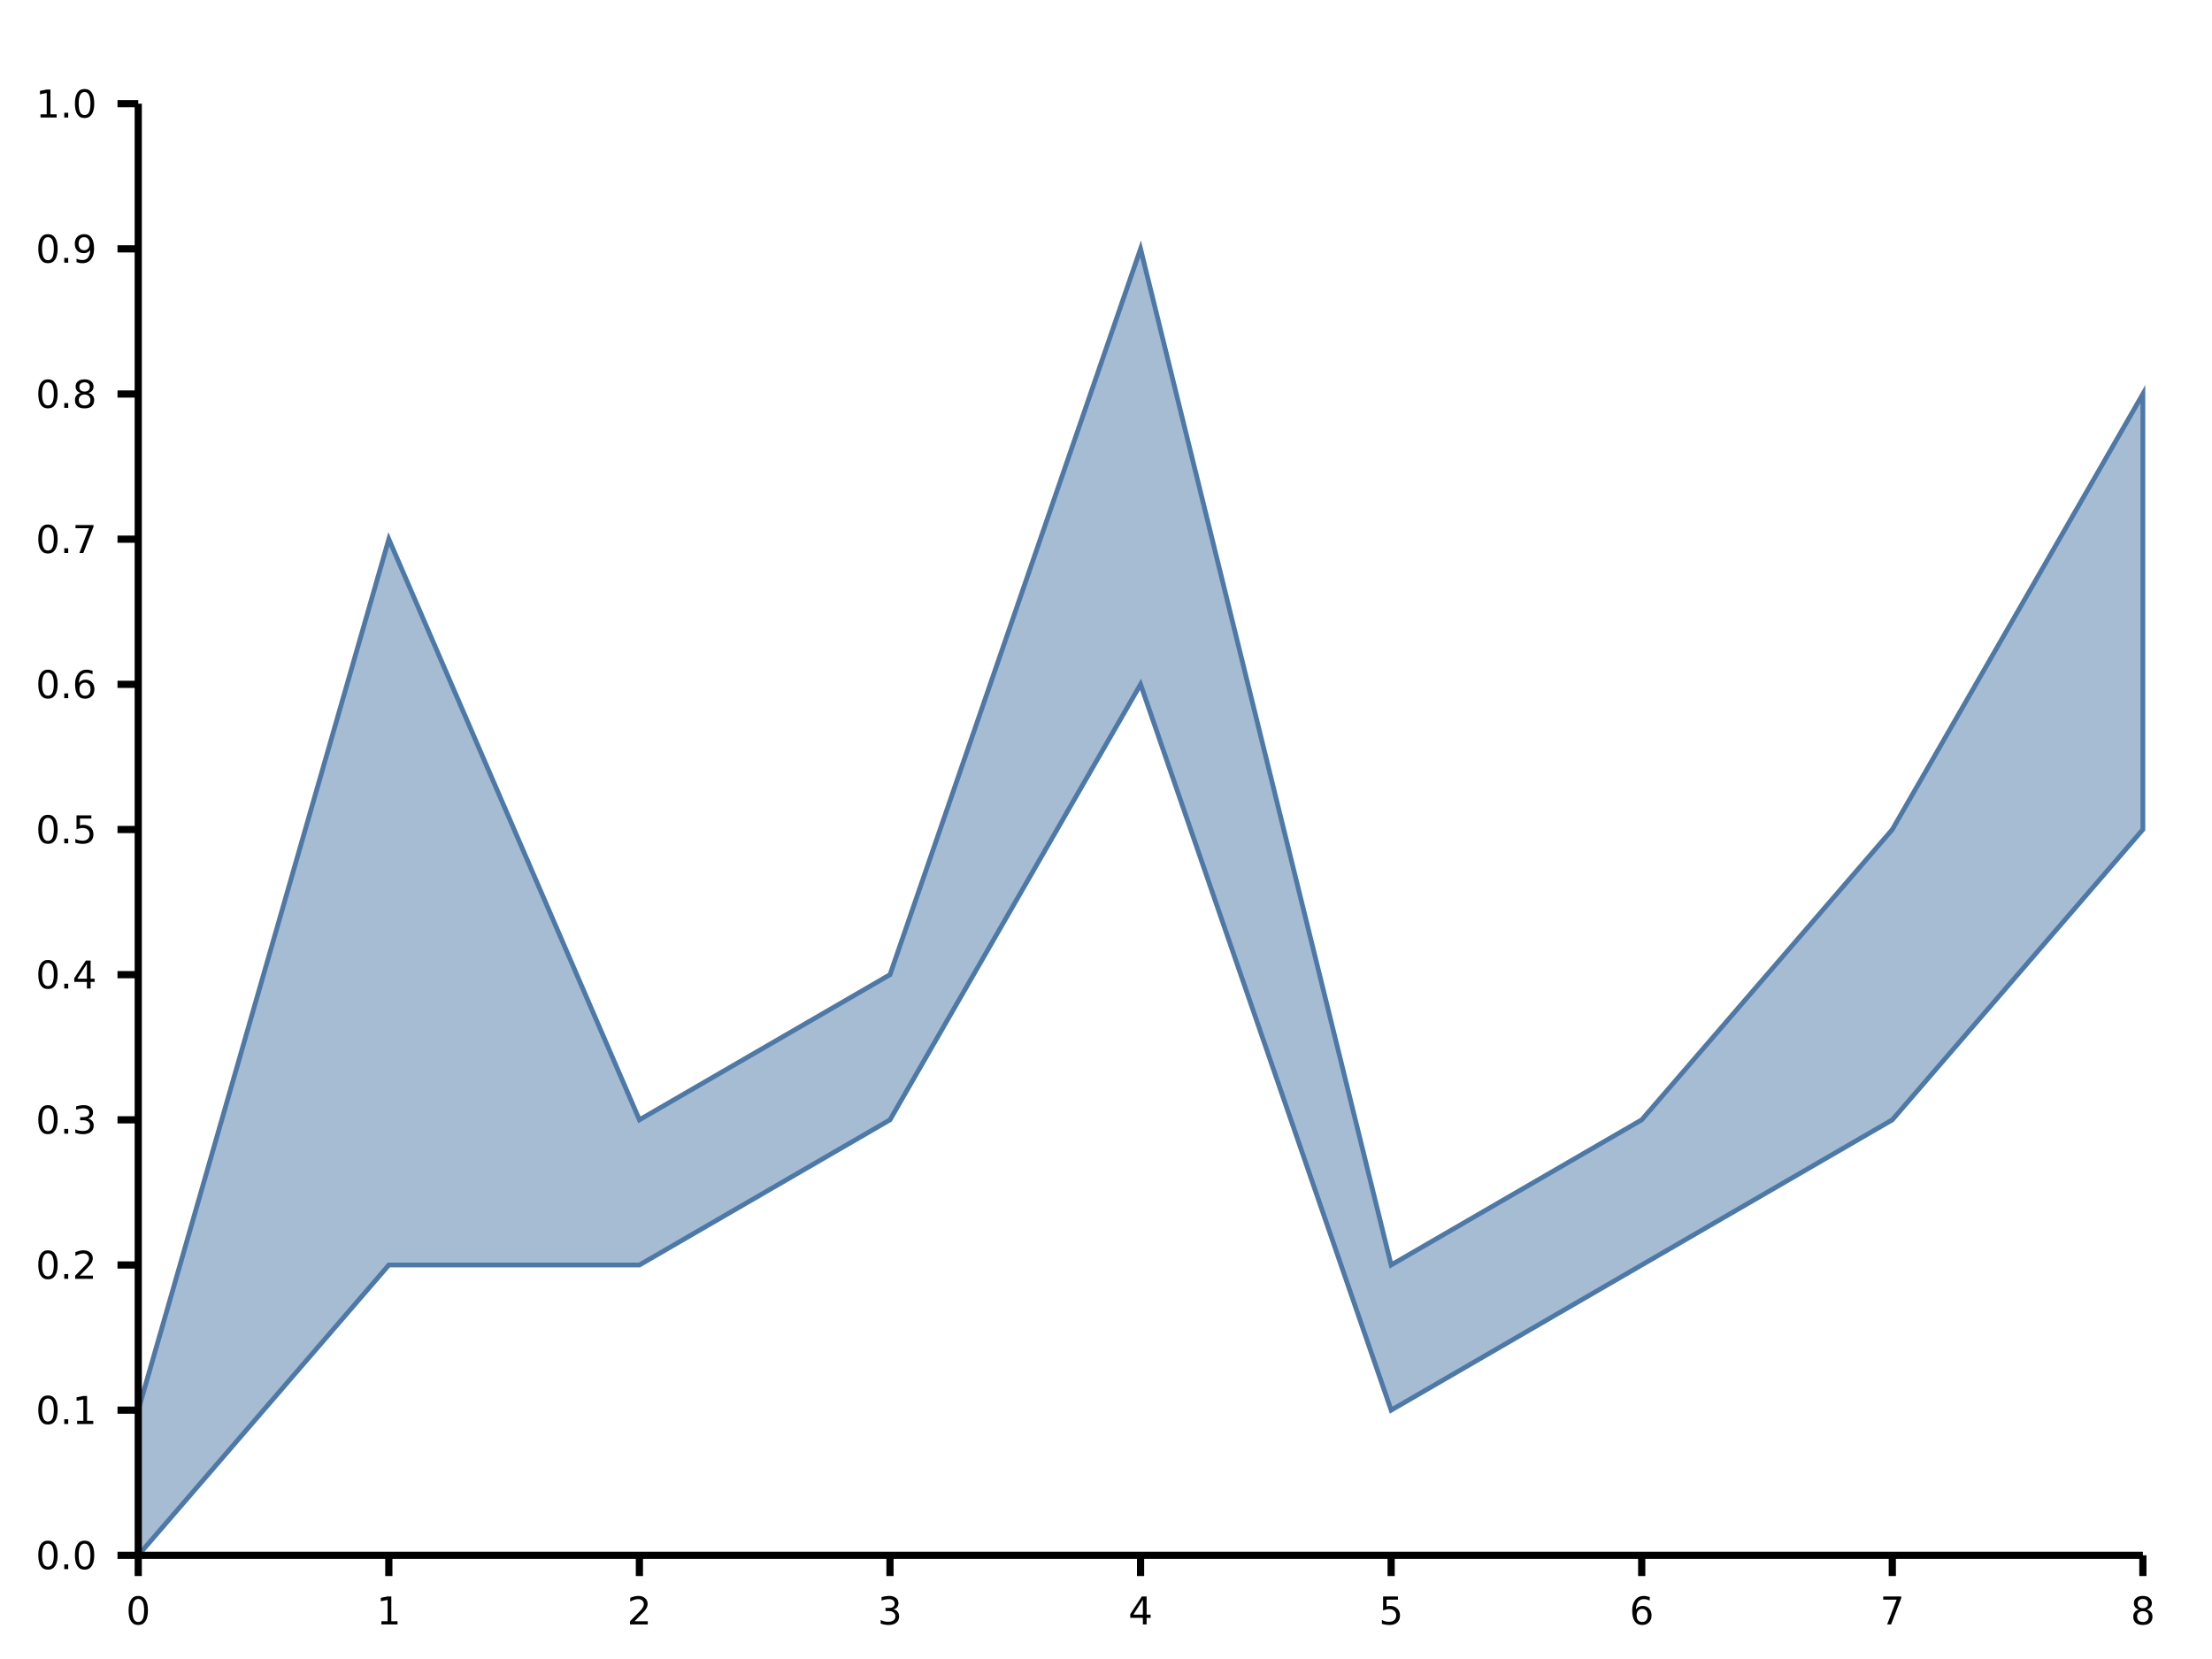
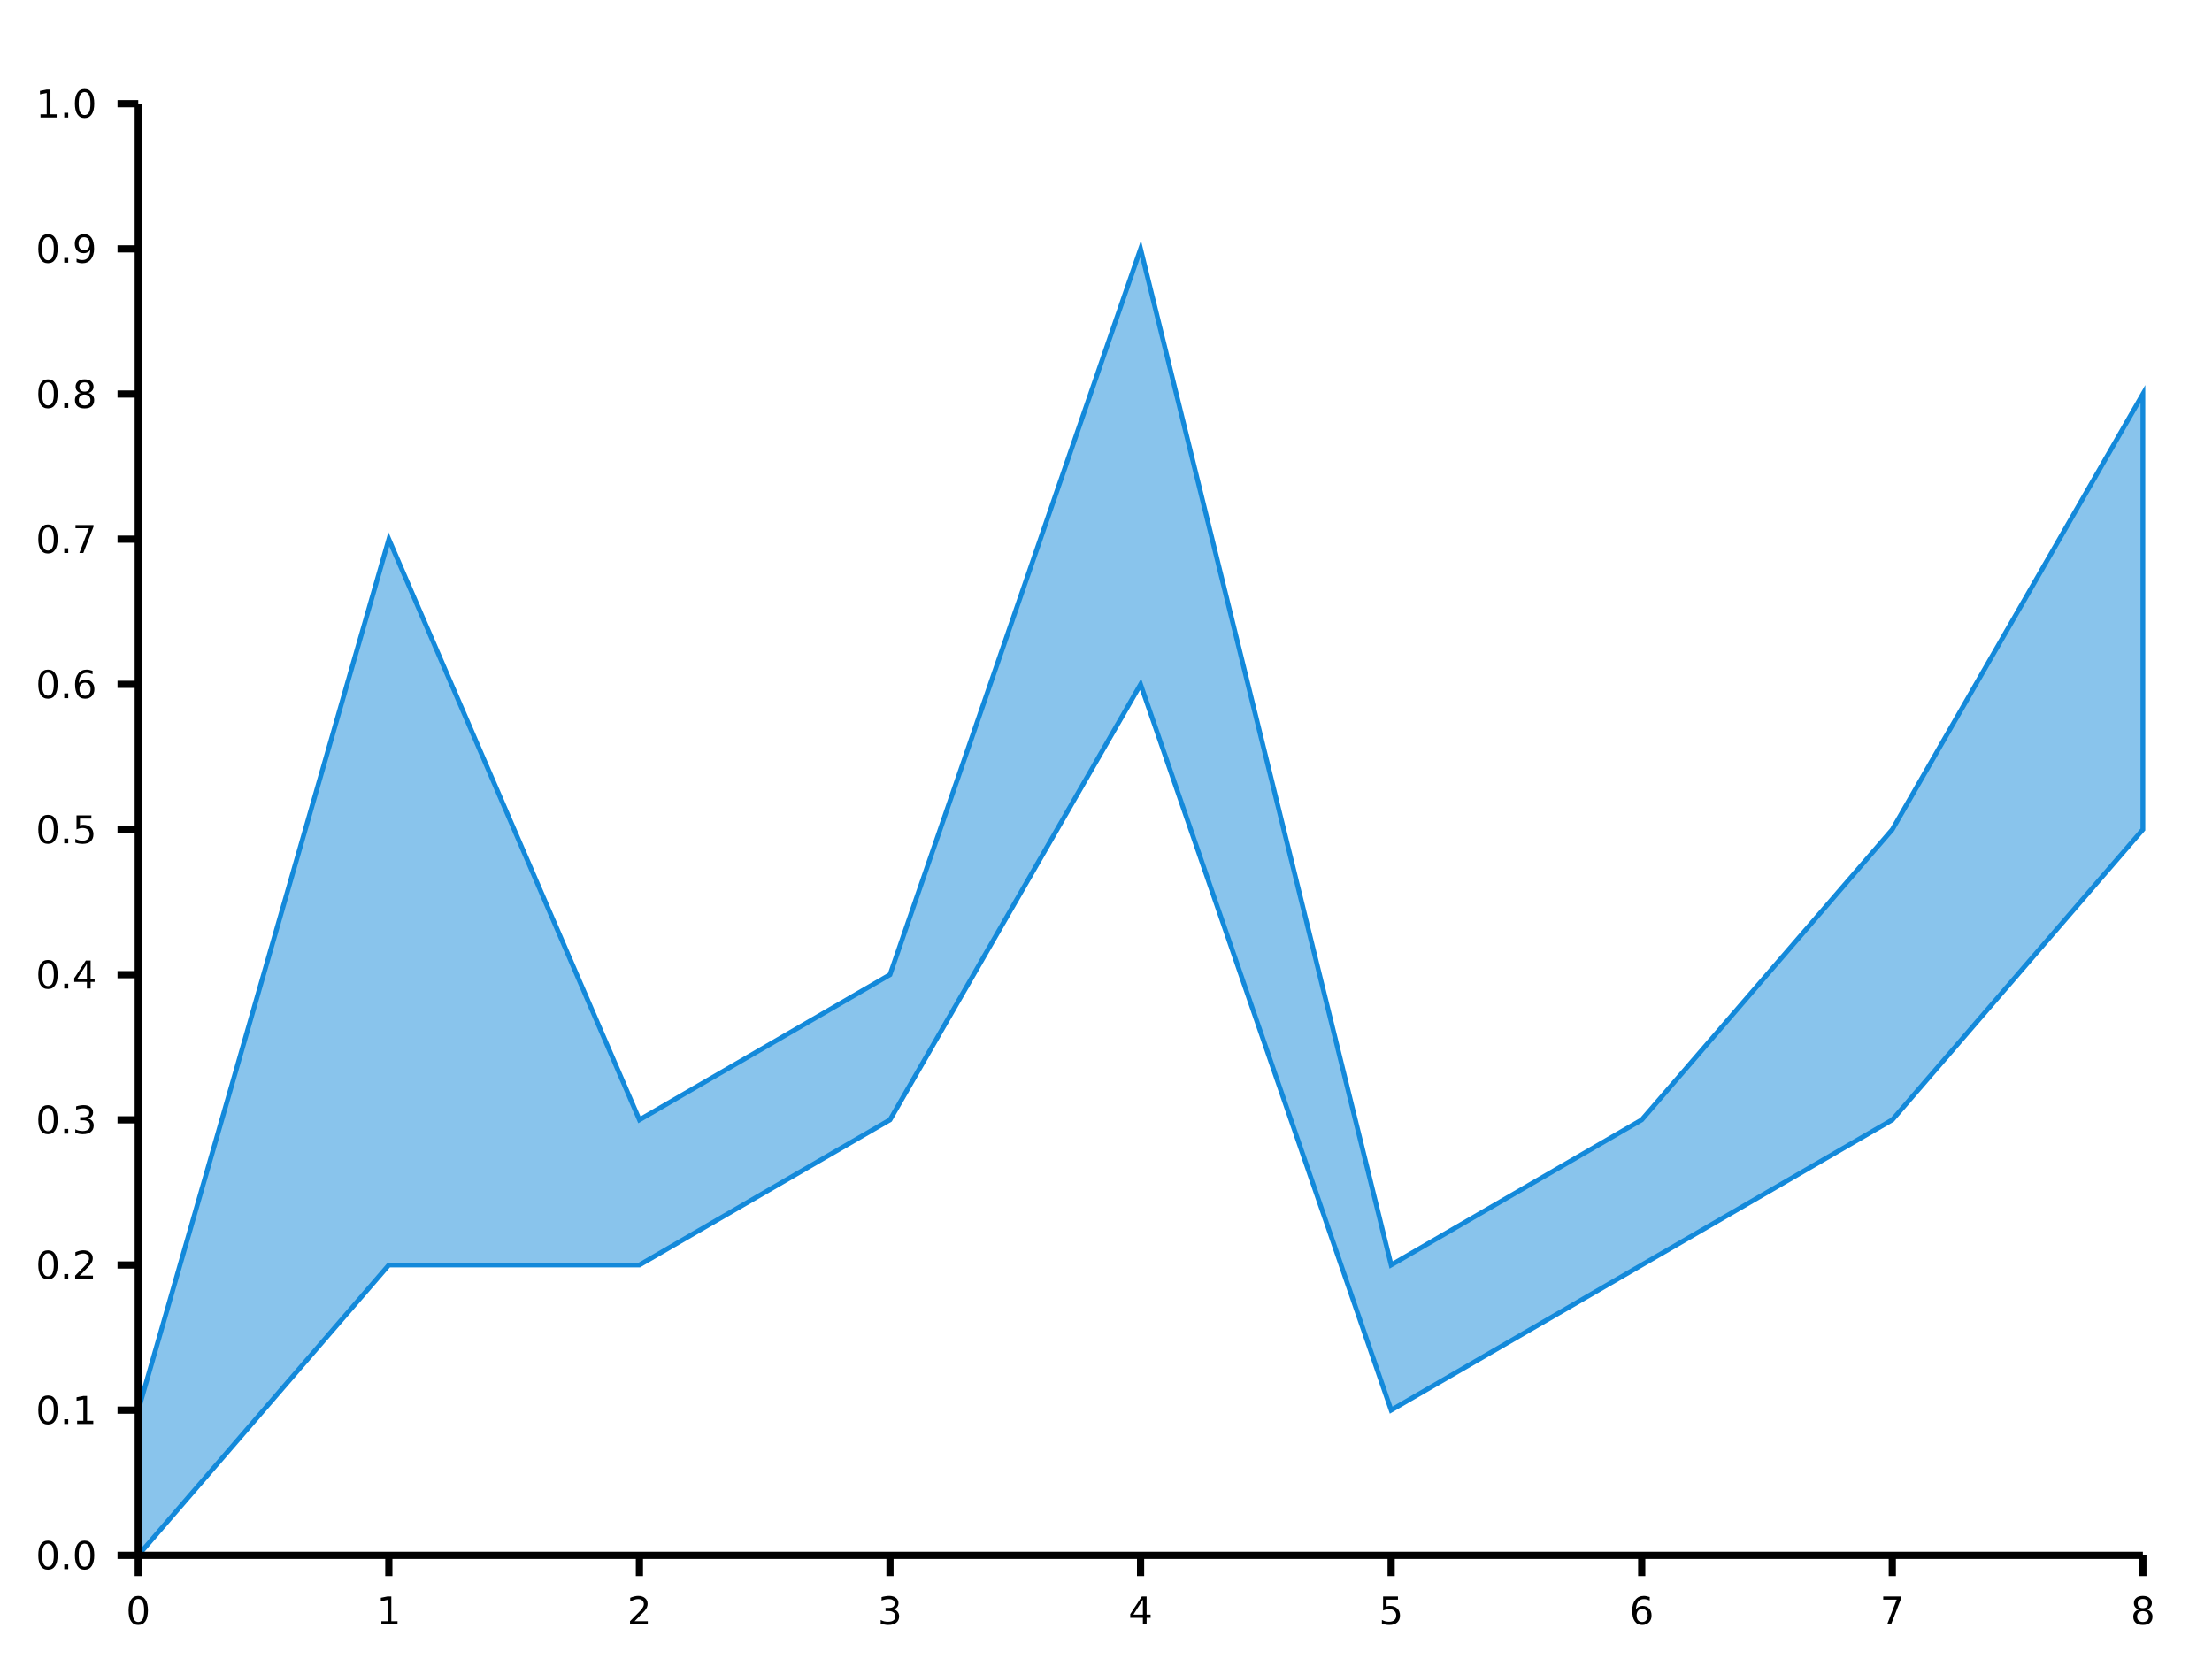
<svg xmlns="http://www.w3.org/2000/svg" xmlns:xlink="http://www.w3.org/1999/xlink" width="640px" height="480px" viewBox="0 0 640 480" version="1.1">
  <defs>
    <g>
      <symbol overflow="visible" id="glyph0-0">
        <path style="stroke:none;" d="M 0.547 1.969 L 0.547 -7.828 L 6.109 -7.828 L 6.109 1.969 Z M 1.172 1.344 L 5.484 1.344 L 5.484 -7.203 L 1.172 -7.203 Z M 1.172 1.344 " />
      </symbol>
      <symbol overflow="visible" id="glyph0-1">
        <path style="stroke:none;" d="M 3.531 -7.375 C 2.969 -7.375 2.539 -7.098 2.25 -6.547 C 1.969 -5.992 1.828 -5.16 1.828 -4.047 C 1.828 -2.93 1.969 -2.094 2.25 -1.531 C 2.539 -0.977 2.969 -0.703 3.531 -0.703 C 4.102 -0.703 4.531 -0.977 4.812 -1.531 C 5.094 -2.094 5.234 -2.93 5.234 -4.047 C 5.234 -5.16 5.094 -5.992 4.812 -6.547 C 4.531 -7.098 4.102 -7.375 3.531 -7.375 Z M 3.531 -8.25 C 4.438 -8.25 5.129 -7.891 5.609 -7.172 C 6.086 -6.453 6.328 -5.41 6.328 -4.047 C 6.328 -2.68 6.086 -1.641 5.609 -0.922 C 5.129 -0.203 4.438 0.156 3.531 0.156 C 2.625 0.156 1.93 -0.203 1.453 -0.922 C 0.973 -1.641 0.734 -2.68 0.734 -4.047 C 0.734 -5.41 0.973 -6.453 1.453 -7.172 C 1.93 -7.891 2.625 -8.25 3.531 -8.25 Z M 3.531 -8.25 " />
      </symbol>
      <symbol overflow="visible" id="glyph0-2">
        <path style="stroke:none;" d="M 1.375 -0.922 L 3.172 -0.922 L 3.172 -7.094 L 1.219 -6.703 L 1.219 -7.703 L 3.156 -8.094 L 4.25 -8.094 L 4.25 -0.922 L 6.047 -0.922 L 6.047 0 L 1.375 0 Z M 1.375 -0.922 " />
      </symbol>
      <symbol overflow="visible" id="glyph0-3">
        <path style="stroke:none;" d="M 2.125 -0.922 L 5.953 -0.922 L 5.953 0 L 0.812 0 L 0.812 -0.922 C 1.227 -1.348 1.797 -1.926 2.516 -2.656 C 3.234 -3.383 3.688 -3.852 3.875 -4.062 C 4.219 -4.457 4.457 -4.789 4.594 -5.062 C 4.738 -5.332 4.812 -5.598 4.812 -5.859 C 4.812 -6.297 4.66 -6.648 4.359 -6.922 C 4.055 -7.191 3.66 -7.328 3.172 -7.328 C 2.828 -7.328 2.461 -7.266 2.078 -7.141 C 1.703 -7.023 1.301 -6.848 0.875 -6.609 L 0.875 -7.703 C 1.312 -7.879 1.723 -8.016 2.109 -8.109 C 2.492 -8.203 2.844 -8.25 3.156 -8.25 C 4 -8.25 4.664 -8.035 5.156 -7.609 C 5.656 -7.191 5.906 -6.633 5.906 -5.938 C 5.906 -5.602 5.844 -5.285 5.719 -4.984 C 5.594 -4.691 5.367 -4.344 5.047 -3.938 C 4.953 -3.832 4.66 -3.523 4.172 -3.016 C 3.691 -2.516 3.008 -1.816 2.125 -0.922 Z M 2.125 -0.922 " />
      </symbol>
      <symbol overflow="visible" id="glyph0-4">
        <path style="stroke:none;" d="M 4.5 -4.359 C 5.031 -4.254 5.441 -4.023 5.734 -3.672 C 6.023 -3.316 6.172 -2.879 6.172 -2.359 C 6.172 -1.555 5.895 -0.938 5.344 -0.5 C 4.801 -0.062 4.023 0.156 3.016 0.156 C 2.672 0.156 2.316 0.117 1.953 0.047 C 1.598 -0.016 1.227 -0.113 0.844 -0.25 L 0.844 -1.297 C 1.145 -1.117 1.477 -0.984 1.844 -0.891 C 2.207 -0.805 2.586 -0.766 2.984 -0.766 C 3.672 -0.766 4.191 -0.898 4.547 -1.172 C 4.91 -1.441 5.094 -1.836 5.094 -2.359 C 5.094 -2.828 4.922 -3.195 4.578 -3.469 C 4.242 -3.738 3.781 -3.875 3.188 -3.875 L 2.25 -3.875 L 2.25 -4.781 L 3.234 -4.781 C 3.773 -4.781 4.188 -4.883 4.469 -5.094 C 4.75 -5.312 4.891 -5.625 4.891 -6.031 C 4.891 -6.445 4.742 -6.766 4.453 -6.984 C 4.16 -7.211 3.738 -7.328 3.188 -7.328 C 2.883 -7.328 2.562 -7.289 2.219 -7.219 C 1.875 -7.156 1.5 -7.055 1.094 -6.922 L 1.094 -7.891 C 1.508 -8.016 1.895 -8.102 2.25 -8.156 C 2.613 -8.219 2.957 -8.25 3.281 -8.25 C 4.113 -8.25 4.77 -8.055 5.25 -7.672 C 5.738 -7.297 5.984 -6.785 5.984 -6.141 C 5.984 -5.691 5.852 -5.312 5.594 -5 C 5.344 -4.695 4.977 -4.484 4.5 -4.359 Z M 4.5 -4.359 " />
      </symbol>
      <symbol overflow="visible" id="glyph0-5">
        <path style="stroke:none;" d="M 4.203 -7.141 L 1.438 -2.828 L 4.203 -2.828 Z M 3.906 -8.094 L 5.281 -8.094 L 5.281 -2.828 L 6.438 -2.828 L 6.438 -1.906 L 5.281 -1.906 L 5.281 0 L 4.203 0 L 4.203 -1.906 L 0.547 -1.906 L 0.547 -2.969 Z M 3.906 -8.094 " />
      </symbol>
      <symbol overflow="visible" id="glyph0-6">
        <path style="stroke:none;" d="M 1.203 -8.094 L 5.5 -8.094 L 5.5 -7.172 L 2.203 -7.172 L 2.203 -5.188 C 2.359 -5.238 2.516 -5.281 2.672 -5.312 C 2.836 -5.344 3 -5.359 3.156 -5.359 C 4.062 -5.359 4.773 -5.109 5.297 -4.609 C 5.828 -4.117 6.094 -3.445 6.094 -2.594 C 6.094 -1.727 5.82 -1.051 5.281 -0.562 C 4.738 -0.082 3.973 0.156 2.984 0.156 C 2.648 0.156 2.305 0.125 1.953 0.062 C 1.598 0.008 1.234 -0.07 0.859 -0.188 L 0.859 -1.297 C 1.18 -1.117 1.516 -0.984 1.859 -0.891 C 2.211 -0.805 2.582 -0.766 2.969 -0.766 C 3.594 -0.766 4.086 -0.926 4.453 -1.25 C 4.816 -1.582 5 -2.031 5 -2.594 C 5 -3.156 4.816 -3.602 4.453 -3.938 C 4.086 -4.27 3.594 -4.438 2.969 -4.438 C 2.676 -4.438 2.383 -4.398 2.094 -4.328 C 1.801 -4.266 1.504 -4.164 1.203 -4.031 Z M 1.203 -8.094 " />
      </symbol>
      <symbol overflow="visible" id="glyph0-7">
        <path style="stroke:none;" d="M 3.672 -4.484 C 3.172 -4.484 2.773 -4.316 2.484 -3.984 C 2.203 -3.648 2.062 -3.188 2.062 -2.594 C 2.062 -2.008 2.203 -1.547 2.484 -1.203 C 2.773 -0.867 3.172 -0.703 3.672 -0.703 C 4.16 -0.703 4.547 -0.867 4.828 -1.203 C 5.117 -1.547 5.266 -2.008 5.266 -2.594 C 5.266 -3.188 5.117 -3.648 4.828 -3.984 C 4.547 -4.316 4.16 -4.484 3.672 -4.484 Z M 5.844 -7.922 L 5.844 -6.922 C 5.57 -7.047 5.297 -7.145 5.016 -7.219 C 4.734 -7.289 4.453 -7.328 4.172 -7.328 C 3.453 -7.328 2.898 -7.082 2.516 -6.594 C 2.141 -6.102 1.922 -5.363 1.859 -4.375 C 2.078 -4.688 2.348 -4.926 2.672 -5.094 C 2.992 -5.27 3.348 -5.359 3.734 -5.359 C 4.547 -5.359 5.188 -5.109 5.656 -4.609 C 6.133 -4.117 6.375 -3.445 6.375 -2.594 C 6.375 -1.758 6.125 -1.094 5.625 -0.594 C 5.133 -0.094 4.484 0.156 3.672 0.156 C 2.734 0.156 2.016 -0.203 1.516 -0.922 C 1.023 -1.641 0.781 -2.68 0.781 -4.047 C 0.781 -5.328 1.082 -6.348 1.688 -7.109 C 2.289 -7.867 3.109 -8.25 4.141 -8.25 C 4.41 -8.25 4.688 -8.219 4.969 -8.156 C 5.25 -8.102 5.539 -8.023 5.844 -7.922 Z M 5.844 -7.922 " />
      </symbol>
      <symbol overflow="visible" id="glyph0-8">
        <path style="stroke:none;" d="M 0.906 -8.094 L 6.125 -8.094 L 6.125 -7.625 L 3.172 0 L 2.031 0 L 4.797 -7.172 L 0.906 -7.172 Z M 0.906 -8.094 " />
      </symbol>
      <symbol overflow="visible" id="glyph0-9">
        <path style="stroke:none;" d="M 3.531 -3.844 C 3.008 -3.844 2.598 -3.703 2.297 -3.422 C 2.004 -3.148 1.859 -2.77 1.859 -2.281 C 1.859 -1.789 2.004 -1.406 2.297 -1.125 C 2.598 -0.844 3.008 -0.703 3.531 -0.703 C 4.051 -0.703 4.461 -0.844 4.766 -1.125 C 5.066 -1.406 5.219 -1.789 5.219 -2.281 C 5.219 -2.77 5.066 -3.148 4.766 -3.422 C 4.461 -3.703 4.051 -3.844 3.531 -3.844 Z M 2.438 -4.312 C 1.969 -4.426 1.598 -4.645 1.328 -4.969 C 1.066 -5.289 0.938 -5.68 0.938 -6.141 C 0.938 -6.785 1.164 -7.297 1.625 -7.672 C 2.094 -8.055 2.727 -8.25 3.531 -8.25 C 4.332 -8.25 4.961 -8.055 5.422 -7.672 C 5.891 -7.297 6.125 -6.785 6.125 -6.141 C 6.125 -5.68 5.988 -5.289 5.719 -4.969 C 5.457 -4.645 5.094 -4.426 4.625 -4.312 C 5.156 -4.188 5.566 -3.941 5.859 -3.578 C 6.16 -3.223 6.312 -2.789 6.312 -2.281 C 6.312 -1.488 6.07 -0.883 5.594 -0.469 C 5.113 -0.051 4.426 0.156 3.531 0.156 C 2.633 0.156 1.945 -0.051 1.469 -0.469 C 0.988 -0.883 0.75 -1.488 0.75 -2.281 C 0.75 -2.789 0.895 -3.223 1.188 -3.578 C 1.488 -3.941 1.906 -4.188 2.438 -4.312 Z M 2.031 -6.047 C 2.031 -5.617 2.16 -5.285 2.422 -5.047 C 2.691 -4.816 3.062 -4.703 3.531 -4.703 C 4 -4.703 4.363 -4.816 4.625 -5.047 C 4.895 -5.285 5.031 -5.617 5.031 -6.047 C 5.031 -6.461 4.895 -6.785 4.625 -7.016 C 4.363 -7.254 4 -7.375 3.531 -7.375 C 3.062 -7.375 2.691 -7.254 2.422 -7.016 C 2.16 -6.785 2.031 -6.461 2.031 -6.047 Z M 2.031 -6.047 " />
      </symbol>
      <symbol overflow="visible" id="glyph0-10">
        <path style="stroke:none;" d="M 1.188 -1.375 L 2.328 -1.375 L 2.328 0 L 1.188 0 Z M 1.188 -1.375 " />
      </symbol>
      <symbol overflow="visible" id="glyph0-11">
        <path style="stroke:none;" d="M 1.219 -0.172 L 1.219 -1.172 C 1.488 -1.035 1.766 -0.93 2.047 -0.859 C 2.336 -0.797 2.617 -0.766 2.891 -0.766 C 3.609 -0.766 4.156 -1.004 4.531 -1.484 C 4.914 -1.973 5.141 -2.711 5.203 -3.703 C 4.984 -3.398 4.711 -3.164 4.391 -3 C 4.078 -2.832 3.723 -2.75 3.328 -2.75 C 2.516 -2.75 1.875 -2.992 1.406 -3.484 C 0.938 -3.973 0.703 -4.641 0.703 -5.484 C 0.703 -6.316 0.945 -6.984 1.438 -7.484 C 1.926 -7.992 2.582 -8.25 3.406 -8.25 C 4.344 -8.25 5.055 -7.891 5.547 -7.172 C 6.035 -6.453 6.281 -5.41 6.281 -4.047 C 6.281 -2.766 5.977 -1.742 5.375 -0.984 C 4.77 -0.223 3.957 0.156 2.938 0.156 C 2.656 0.156 2.375 0.129 2.094 0.078 C 1.812 0.023 1.52 -0.055 1.219 -0.172 Z M 3.406 -3.609 C 3.895 -3.609 4.281 -3.773 4.562 -4.109 C 4.852 -4.441 5 -4.898 5 -5.484 C 5 -6.066 4.852 -6.523 4.562 -6.859 C 4.281 -7.203 3.895 -7.375 3.406 -7.375 C 2.906 -7.375 2.508 -7.203 2.219 -6.859 C 1.938 -6.523 1.797 -6.066 1.797 -5.484 C 1.797 -4.898 1.938 -4.441 2.219 -4.109 C 2.508 -3.773 2.906 -3.609 3.406 -3.609 Z M 3.406 -3.609 " />
      </symbol>
    </g>
  </defs>
  <g id="surface0">
-     <path style="fill-rule:nonzero;fill:rgb(30.588%,47.451%,65.49%);fill-opacity:0.498;stroke-width:1.389;stroke-linecap:butt;stroke-linejoin:miter;stroke:rgb(30.588%,47.451%,65.49%);stroke-opacity:1;stroke-miterlimit:10;" d="M 40 30 L 112.5 114 L 185 114 L 257.5 156 L 330 282 L 402.5 72 L 547.5 156 L 620 240 L 620 366 L 547.5 240 L 475 156 L 402.5 114 L 330 408 L 257.5 198 L 185 156 L 112.5 324 L 40 72 " transform="matrix(1,0,0,-1,0,480)" />
+     <path style="fill-rule:nonzero;fill:rgb(7.451%,53.725%,85.49%);fill-opacity:0.498;stroke-width:1.389;stroke-linecap:butt;stroke-linejoin:miter;stroke:rgb(7.451%,53.725%,85.49%);stroke-opacity:1;stroke-miterlimit:10;" d="M 40 30 L 112.5 114 L 185 114 L 257.5 156 L 330 282 L 402.5 72 L 547.5 156 L 620 240 L 620 366 L 547.5 240 L 475 156 L 402.5 114 L 330 408 L 257.5 198 L 185 156 L 112.5 324 L 40 72 " transform="matrix(1,0,0,-1,0,480)" />
    <path style="fill:none;stroke-width:2.083;stroke-linecap:butt;stroke-linejoin:miter;stroke:rgb(0%,0%,0%);stroke-opacity:1;stroke-miterlimit:10;" d="M 40 30 L 620 30 " transform="matrix(1,0,0,-1,0,480)" />
    <path style="fill:none;stroke-width:2.083;stroke-linecap:butt;stroke-linejoin:miter;stroke:rgb(0%,0%,0%);stroke-opacity:1;stroke-miterlimit:10;" d="M 40 30 L 40 24 M 112.5 30 L 112.5 24 M 185 30 L 185 24 M 257.5 30 L 257.5 24 M 330 30 L 330 24 M 402.5 30 L 402.5 24 M 475 30 L 475 24 M 547.5 30 L 547.5 24 M 620 30 L 620 24 " transform="matrix(1,0,0,-1,0,480)" />
    <g style="fill:rgb(0%,0%,0%);fill-opacity:1;">
      <use xlink:href="#glyph0-1" x="36.469" y="470" />
    </g>
    <g style="fill:rgb(0%,0%,0%);fill-opacity:1;">
      <use xlink:href="#glyph0-2" x="108.969" y="470" />
    </g>
    <g style="fill:rgb(0%,0%,0%);fill-opacity:1;">
      <use xlink:href="#glyph0-3" x="181.469" y="470" />
    </g>
    <g style="fill:rgb(0%,0%,0%);fill-opacity:1;">
      <use xlink:href="#glyph0-4" x="253.969" y="470" />
    </g>
    <g style="fill:rgb(0%,0%,0%);fill-opacity:1;">
      <use xlink:href="#glyph0-5" x="326.469" y="470" />
    </g>
    <g style="fill:rgb(0%,0%,0%);fill-opacity:1;">
      <use xlink:href="#glyph0-6" x="398.969" y="470" />
    </g>
    <g style="fill:rgb(0%,0%,0%);fill-opacity:1;">
      <use xlink:href="#glyph0-7" x="471.469" y="470" />
    </g>
    <g style="fill:rgb(0%,0%,0%);fill-opacity:1;">
      <use xlink:href="#glyph0-8" x="543.969" y="470" />
    </g>
    <g style="fill:rgb(0%,0%,0%);fill-opacity:1;">
      <use xlink:href="#glyph0-9" x="616.469" y="470" />
    </g>
    <path style="fill:none;stroke-width:2.083;stroke-linecap:butt;stroke-linejoin:miter;stroke:rgb(0%,0%,0%);stroke-opacity:1;stroke-miterlimit:10;" d="M 40 30 L 40 450 " transform="matrix(1,0,0,-1,0,480)" />
    <path style="fill:none;stroke-width:2.083;stroke-linecap:butt;stroke-linejoin:miter;stroke:rgb(0%,0%,0%);stroke-opacity:1;stroke-miterlimit:10;" d="M 40 30 L 34 30 M 40 72 L 34 72 M 40 114 L 34 114 M 40 156 L 34 156 M 40 198 L 34 198 M 40 240 L 34 240 M 40 282 L 34 282 M 40 324 L 34 324 M 40 366 L 34 366 M 40 408 L 34 408 M 40 450 L 34 450 " transform="matrix(1,0,0,-1,0,480)" />
    <g style="fill:rgb(0%,0%,0%);fill-opacity:1;">
      <use xlink:href="#glyph0-1" x="10.344" y="454" />
      <use xlink:href="#glyph0-10" x="17.406" y="454" />
      <use xlink:href="#glyph0-1" x="20.938" y="454" />
    </g>
    <g style="fill:rgb(0%,0%,0%);fill-opacity:1;">
      <use xlink:href="#glyph0-1" x="10.344" y="412" />
      <use xlink:href="#glyph0-10" x="17.406" y="412" />
      <use xlink:href="#glyph0-2" x="20.938" y="412" />
    </g>
    <g style="fill:rgb(0%,0%,0%);fill-opacity:1;">
      <use xlink:href="#glyph0-1" x="10.344" y="370" />
      <use xlink:href="#glyph0-10" x="17.406" y="370" />
      <use xlink:href="#glyph0-3" x="20.938" y="370" />
    </g>
    <g style="fill:rgb(0%,0%,0%);fill-opacity:1;">
      <use xlink:href="#glyph0-1" x="10.344" y="328" />
      <use xlink:href="#glyph0-10" x="17.406" y="328" />
      <use xlink:href="#glyph0-4" x="20.938" y="328" />
    </g>
    <g style="fill:rgb(0%,0%,0%);fill-opacity:1;">
      <use xlink:href="#glyph0-1" x="10.344" y="286" />
      <use xlink:href="#glyph0-10" x="17.406" y="286" />
      <use xlink:href="#glyph0-5" x="20.938" y="286" />
    </g>
    <g style="fill:rgb(0%,0%,0%);fill-opacity:1;">
      <use xlink:href="#glyph0-1" x="10.344" y="244" />
      <use xlink:href="#glyph0-10" x="17.406" y="244" />
      <use xlink:href="#glyph0-6" x="20.938" y="244" />
    </g>
    <g style="fill:rgb(0%,0%,0%);fill-opacity:1;">
      <use xlink:href="#glyph0-1" x="10.344" y="202" />
      <use xlink:href="#glyph0-10" x="17.406" y="202" />
      <use xlink:href="#glyph0-7" x="20.938" y="202" />
    </g>
    <g style="fill:rgb(0%,0%,0%);fill-opacity:1;">
      <use xlink:href="#glyph0-1" x="10.344" y="160" />
      <use xlink:href="#glyph0-10" x="17.406" y="160" />
      <use xlink:href="#glyph0-8" x="20.938" y="160" />
    </g>
    <g style="fill:rgb(0%,0%,0%);fill-opacity:1;">
      <use xlink:href="#glyph0-1" x="10.344" y="118" />
      <use xlink:href="#glyph0-10" x="17.406" y="118" />
      <use xlink:href="#glyph0-9" x="20.938" y="118" />
    </g>
    <g style="fill:rgb(0%,0%,0%);fill-opacity:1;">
      <use xlink:href="#glyph0-1" x="10.344" y="76" />
      <use xlink:href="#glyph0-10" x="17.406" y="76" />
      <use xlink:href="#glyph0-11" x="20.938" y="76" />
    </g>
    <g style="fill:rgb(0%,0%,0%);fill-opacity:1;">
      <use xlink:href="#glyph0-2" x="10.344" y="34" />
      <use xlink:href="#glyph0-10" x="17.406" y="34" />
      <use xlink:href="#glyph0-1" x="20.938" y="34" />
    </g>
  </g>
</svg>
